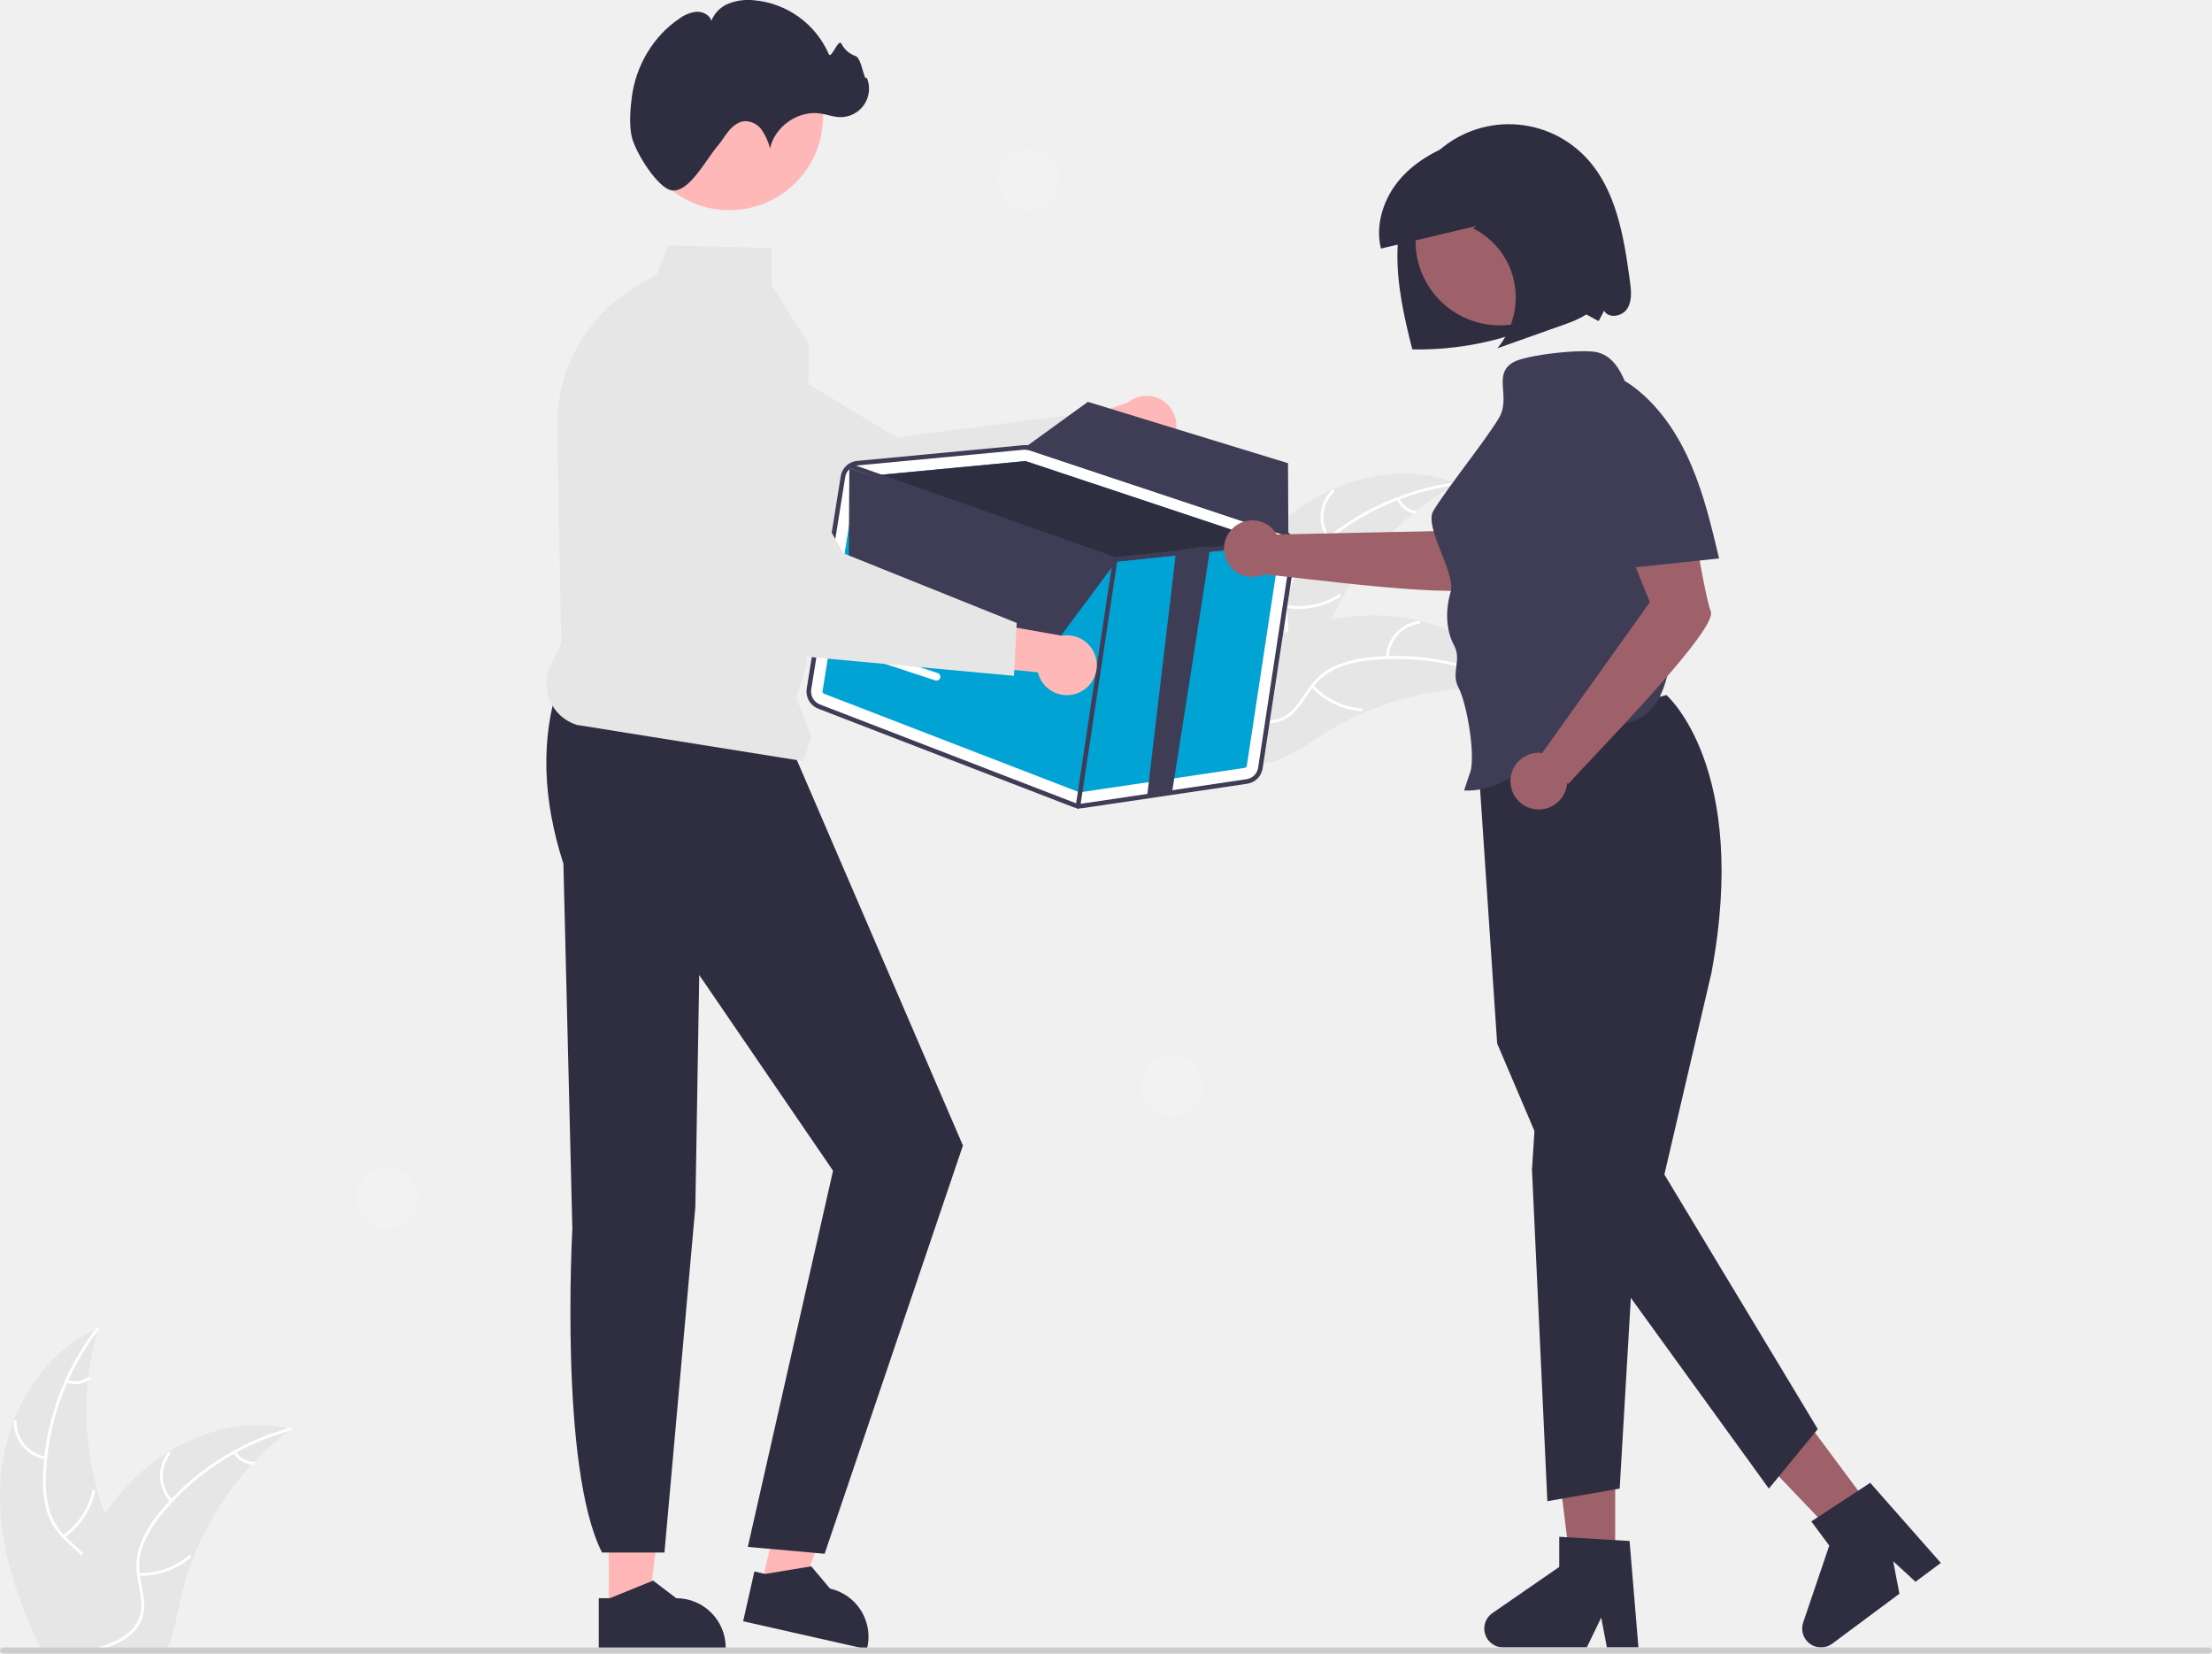
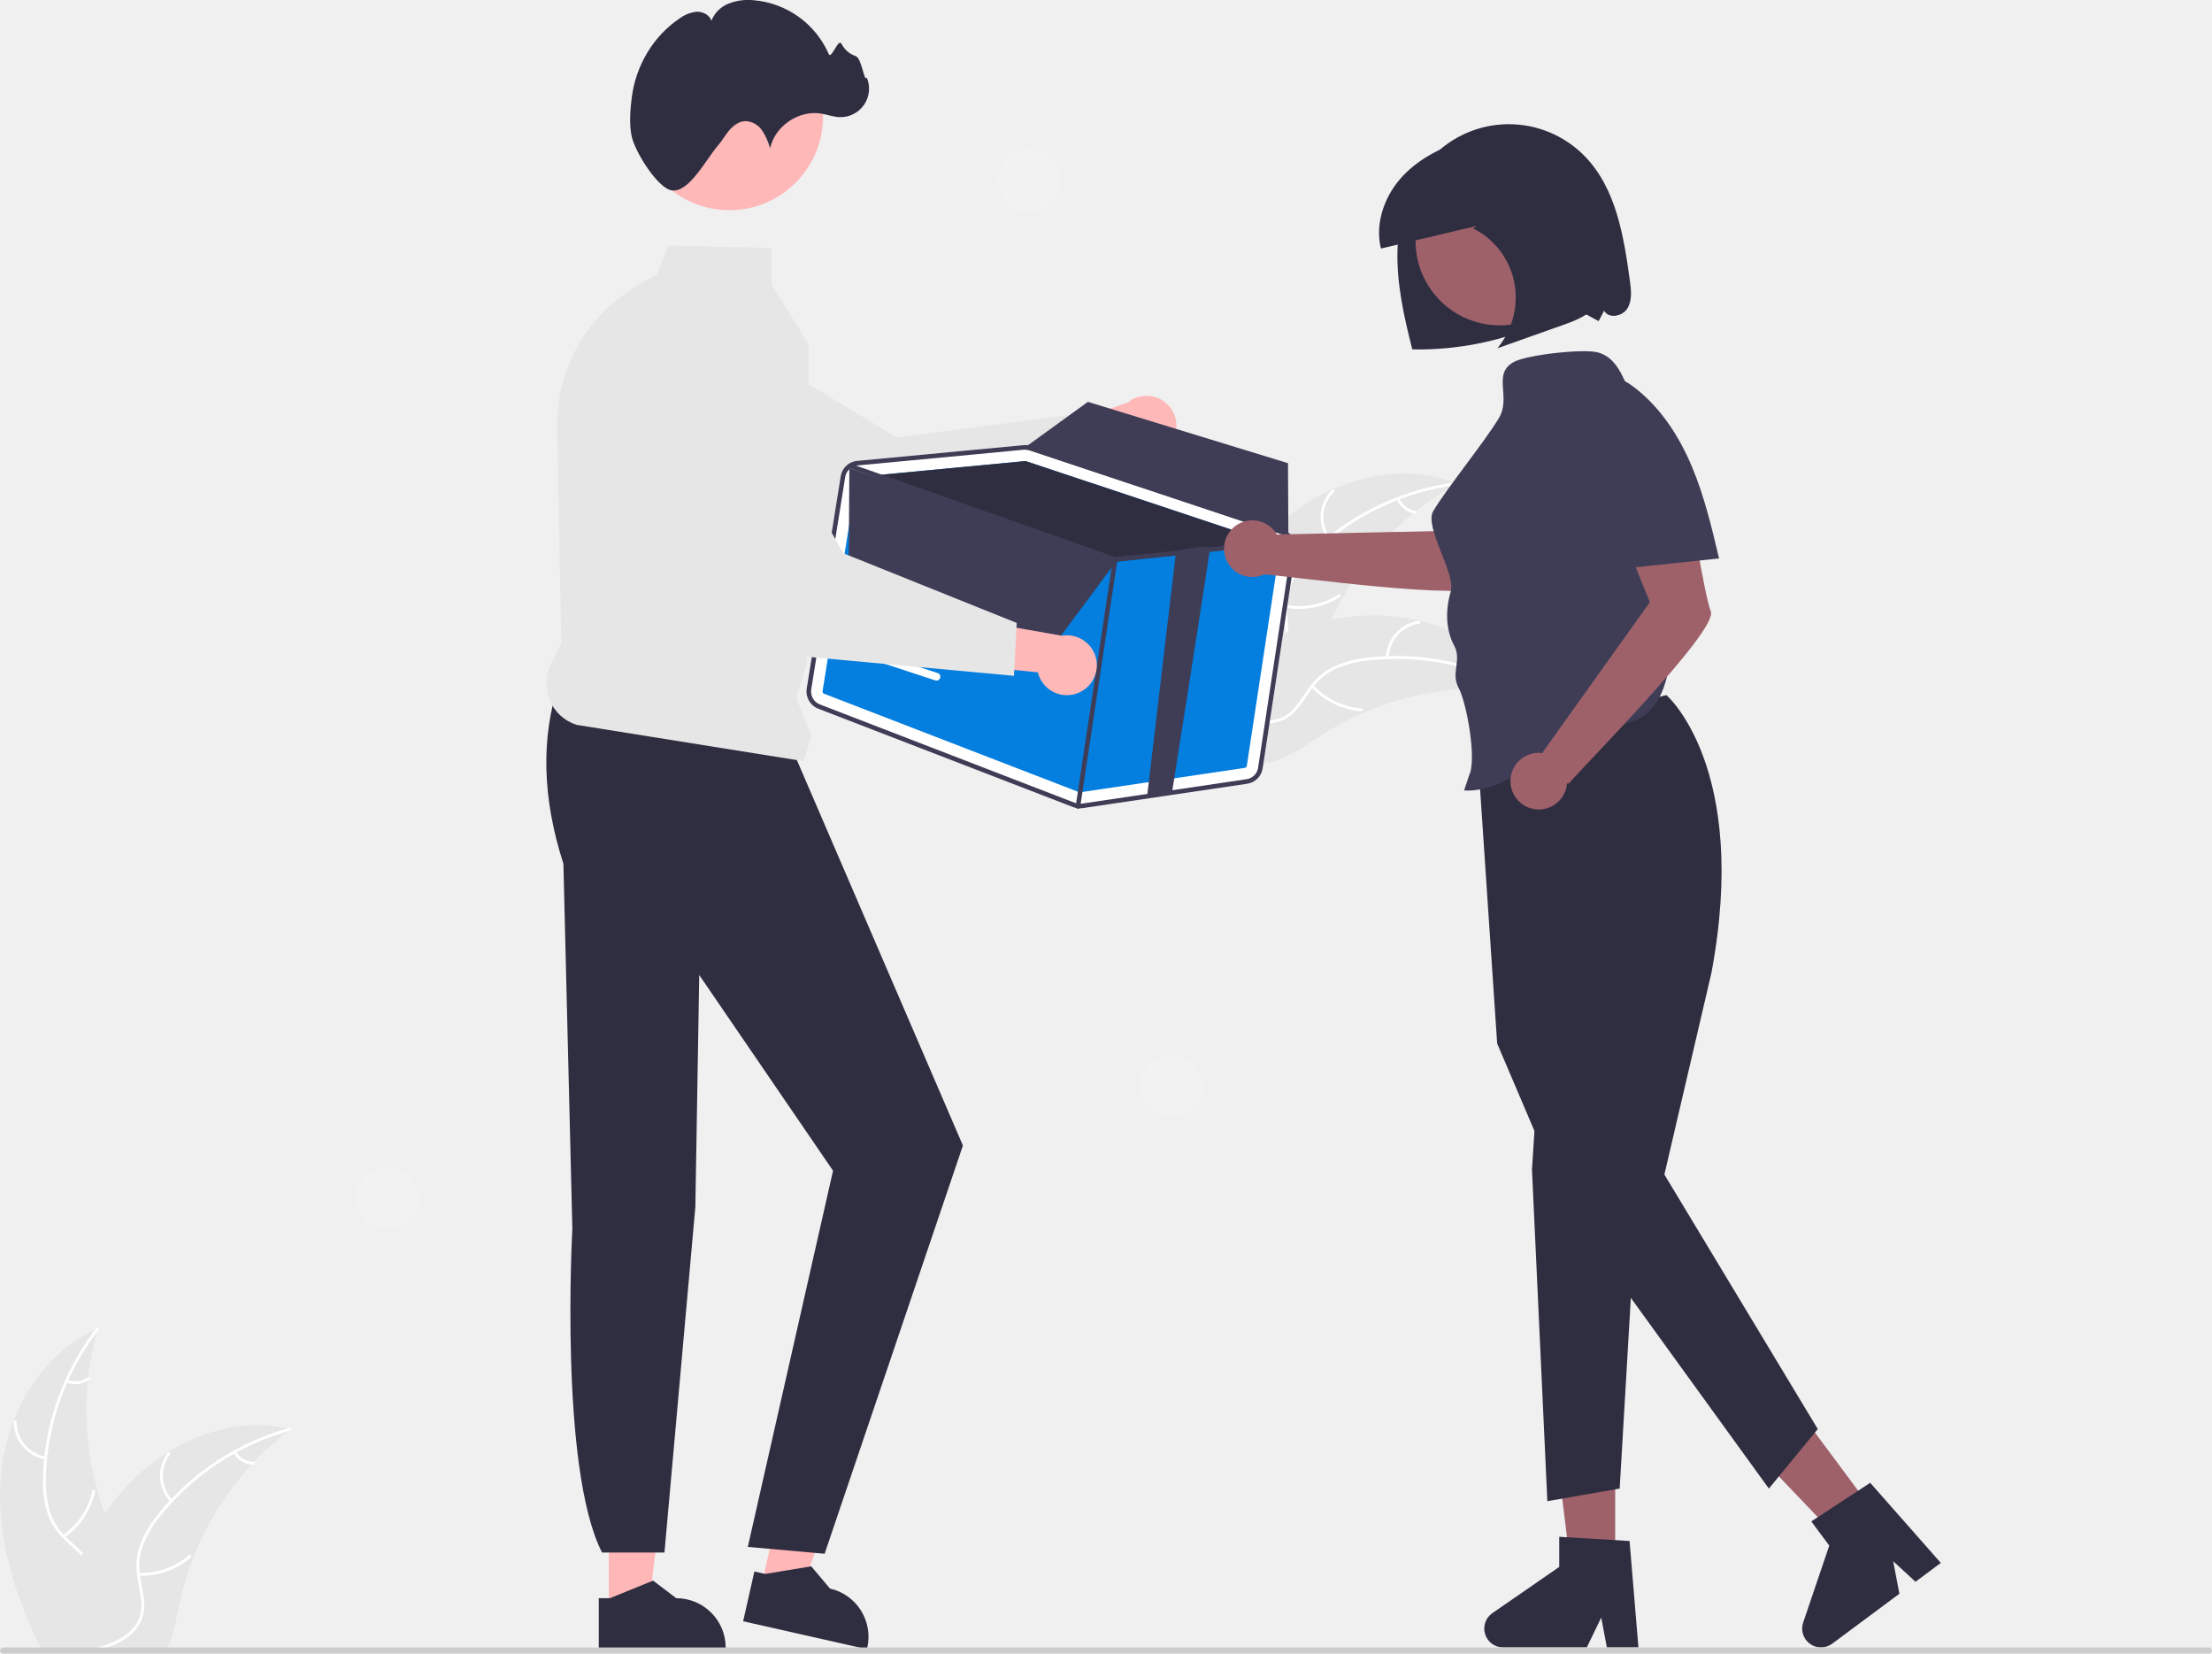
<svg xmlns="http://www.w3.org/2000/svg" width="862.703" height="644.786" viewBox="0 0 862.703 644.786" role="img" artist="Katerina Limpitsouni" source="https://undraw.co/">
  <polygon points="629.943 612.644 612.777 612.644 604.608 546.435 629.943 546.435 629.943 612.644" fill="#9e616a" />
  <path d="M807.651,769.992H795.341l-2.197-11.622-5.628,11.622H754.867A7.339,7.339,0,0,1,750.697,756.614l26.072-18.007v-11.749l27.424,1.637Z" transform="translate(-168.6484 -127.607)" fill="#2f2e41" />
  <polygon points="731.923 590.981 718.148 601.224 672.085 552.969 692.415 537.851 731.923 590.981" fill="#9e616a" />
  <path d="M925.588,737.048,915.71,744.393l-8.698-8.015,2.419,12.684-26.199,19.482a7.339,7.339,0,0,1-11.33-8.247l10.177-30.007-7.011-9.428,22.983-15.051Z" transform="translate(-168.6484 -127.607)" fill="#2f2e41" />
  <path d="M818.576,398.647s32.569,28.138,17.542,108.352l-18.345,78.597,59.829,99.256-19.077,23.208-77.78-107.433-28.185-66.114L744.652,416.843Z" transform="translate(-168.6484 -127.607)" fill="#2f2e41" />
  <polygon points="599.447 425.746 597.488 456.084 603.483 585.365 631.692 580.452 637.083 488.406 599.447 425.746" fill="#2f2e41" />
  <polygon points="237.445 628.211 252.796 628.21 260.098 569.001 237.443 569.002 237.445 628.211" fill="#ffb6b6" />
  <path d="M402.178,750.806l4.321-0,16.869-6.86,9.041,6.859H432.41A19.266,19.266,0,0,1,451.675,770.07v.626l-49.497.002Z" transform="translate(-168.6484 -127.607)" fill="#2f2e41" />
  <polygon points="296.932 618.538 311.905 621.918 332.071 565.772 309.972 560.782 296.932 618.538" fill="#ffb6b6" />
  <path d="M462.865,740.393l4.215.952,17.966-2.976,7.308,8.682.001 0a19.266,19.266,0,0,1,14.549,23.036l-.138.611L458.484,759.797Z" transform="translate(-168.6484 -127.607)" fill="#2f2e41" />
  <path d="M386.652,393.843c-7.197,21.706-6.436,45.268,1.73,70.556l3.491,142.378S386.671,700.146,403.454,733.002h24.34l12.051-134.751,1.513-90.446,52.182,76.306L460.305,730.799l29.957,2.678,53.934-159.191L477.652,419.843Z" transform="translate(-168.6484 -127.607)" fill="#2f2e41" />
  <path d="M667.346,332.015c18.617-16.777,46.309-25.212,69.537-15.805a115.466,115.466,0,0,0-51.888,59.935c-3.698,9.838-6.786,21.166-15.882,26.433-5.659,3.278-12.7,3.438-19.046,1.856-6.346-1.582-12.162-4.754-17.899-7.894l-1.632-.037C637.864,372.537,648.729,348.791,667.346,332.015Z" transform="translate(-168.6484 -127.607)" fill="#e6e6e6" />
  <path d="M736.753,316.719A98.692,98.692,0,0,0,681.847,342.65a42.5,42.5,0,0,0-8.345,10.377,24.376,24.376,0,0,0-2.818,12.516c.101,4.058.673,8.198-.214,12.21a14.925,14.925,0,0,1-7.425,9.689c-4.546,2.613-9.759,3.437-14.886,4.065-5.692.698-11.615,1.332-16.542,4.525-.597.387-1.162-.562-.566-.948,8.572-5.555,19.42-3.534,28.637-7.241,4.301-1.73,8.107-4.766,9.454-9.357,1.178-4.015.591-8.284.454-12.392a26.011,26.011,0,0,1,2.299-12.34,39.29,39.29,0,0,1,7.916-10.659,95.749,95.749,0,0,1,24.333-17.42A100.443,100.443,0,0,1,736.743,315.615c.703-.091.709,1.015.01,1.105Z" transform="translate(-168.6484 -127.607)" fill="#fff" />
  <path d="M686.447,337.791a14.807,14.807,0,0,1,1.632-19.104c.506-.499,1.305.265.798.764a13.711,13.711,0,0,0-1.482,17.774c.415.577-.536,1.14-.948.566Z" transform="translate(-168.6484 -127.607)" fill="#fff" />
  <path d="M670.362,363.491a28.539,28.539,0,0,0,20.394-4.083c.598-.385,1.164.564.566.948a29.685,29.685,0,0,1-21.23,4.206c-.701-.126-.427-1.197.27-1.071Z" transform="translate(-168.6484 -127.607)" fill="#fff" />
  <path d="M714.447,321.948a8.381,8.381,0,0,0,6.269,4.894c.702.117.427,1.188-.27,1.071a9.392,9.392,0,0,1-6.947-5.399.571.571,0,0,1,.191-.757.555.555,0,0,1,.757.191Z" transform="translate(-168.6484 -127.607)" fill="#fff" />
  <path d="M762.461,397.115c-.44-.061-.881-.122-1.328-.176a110.379,110.379,0,0,0-17.882-.908c-.462.007-.931.021-1.392.041a116.365,116.365,0,0,0-41.75,9.61,113.005,113.005,0,0,0-15.163,8.056c-6.688,4.234-13.602,9.358-21.078,11.085a19.386,19.386,0,0,1-2.362.421l-30.889-26.745c-.04-.096-.086-.185-.126-.282l-1.282-1.011c.239-.176.49-.353.729-.528.138-.102.283-.199.421-.301.094-.066.189-.133.27-.198.031-.022.063-.044.088-.059.081-.065.164-.117.239-.176q2.103-1.49,4.235-2.955c.006-.007.006-.007.019-.008a166.157,166.157,0,0,1,34.601-18.599c.367-.139.739-.285,1.12-.411a107.831,107.831,0,0,1,16.939-4.767,95.329,95.329,0,0,1,9.553-1.334,79.272,79.272,0,0,1,24.723,1.752c16.143,3.743,30.91,12.608,39.656,26.433C762.027,396.406,762.244,396.754,762.461,397.115Z" transform="translate(-168.6484 -127.607)" fill="#e6e6e6" />
  <path d="M762.052,397.446a98.692,98.692,0,0,0-59.452-12.353A42.5,42.5,0,0,0,689.69,388.354a24.376,24.376,0,0,0-9.785,8.297c-2.363,3.301-4.398,6.951-7.522,9.62a14.925,14.925,0,0,1-11.761,3.266c-5.203-.651-9.862-3.132-14.333-5.717-4.965-2.87-10.076-5.93-15.932-6.347-.71-.051-.59-1.149.119-1.098,10.189.726,17.633,8.871,27.225,11.46,4.476,1.208,9.343,1.075,13.182-1.779,3.358-2.496,5.459-6.258,7.823-9.621a26.011,26.011,0,0,1,9.265-8.469,39.29,39.29,0,0,1,12.738-3.745,95.749,95.749,0,0,1,29.917.742,100.443,100.443,0,0,1,32.085,11.596c.616.351-.045,1.237-.657.888Z" transform="translate(-168.6484 -127.607)" fill="#fff" />
  <path d="M709.199,383.983a14.807,14.807,0,0,1,12.805-14.271c.705-.093.883.997.177,1.091a13.711,13.711,0,0,0-11.884,13.299c-.016.711-1.114.588-1.098-.119Z" transform="translate(-168.6484 -127.607)" fill="#fff" />
  <path d="M680.883,394.819a28.539,28.539,0,0,0,18.742,9.018c.709.053.59,1.151-.119,1.098a29.685,29.685,0,0,1-19.483-9.424c-.484-.523.38-1.212.861-.692Z" transform="translate(-168.6484 -127.607)" fill="#fff" />
  <path d="M741.094,388.191a8.381,8.381,0,0,0,2.058,7.682c.49.516-.374,1.205-.861.692a9.392,9.392,0,0,1-2.296-8.493.571.571,0,0,1,.609-.49.555.555,0,0,1,.49.609Z" transform="translate(-168.6484 -127.607)" fill="#fff" />
  <path d="M219.922,754.743c-1.45,5.44-5.26,9.97-9.86,13.27-.75.54-1.52,1.04-2.3,1.51-.24.14-.48.29-.73.42q-.405.24-.81.45h-21.63c-.39-.79-.77-1.59-1.15-2.38-9.27-19.48-15.78-40.5-14.67-61.91a79.254,79.254,0,0,1,5.17-24.25c5.94-15.47,16.78-28.86,31.69-35.6.37-.17.76-.34,1.14-.5-.12.43-.24.85-.36,1.28a110.785,110.785,0,0,0-3.38,17.59c-.06.46-.11.92-.15,1.39a116.054,116.054,0,0,0,3.72,42.69c.01.03.02.07.03.1q1.275,4.605,2.96,9.07c.88,2.35,1.83,4.67,2.87,6.95C216.802,734.393,222.622,744.593,219.922,754.743Z" transform="translate(-168.6484 -127.607)" fill="#e6e6e6" />
  <path d="M207.042,646.203c-.21.28-.42.55-.63.83a98.129,98.129,0,0,0-11.12,18.76c-.16.33-.31.66-.44,1a97.814,97.814,0,0,0-7.82,29.24,1.49,1.49,0,0,0-.02.21c-.25,2.36-.4,4.74-.46,7.12a42.48,42.48,0,0,0,1.43,13.24,23.769,23.769,0,0,0,5.46,9.42c.25.27.5.54.77.8.2.21.42.42.63.62,2.02,1.93,4.23,3.72,6.13,5.79a21.432,21.432,0,0,1,2.35,3,14.904,14.904,0,0,1,1.6,12.1c-1.36,5.06-4.47,9.33-7.65,13.4-1.59,2.04-3.23,4.1-4.65,6.28-.52.78-1,1.57-1.44,2.38h-1.26c.42-.81.88-1.6,1.38-2.38,3.65-5.75,8.84-10.69,11.53-17.02,1.82-4.27,2.37-9.11.07-13.3a17.682,17.682,0,0,0-2.43-3.38c-1.83-2.07-4.02-3.84-6.01-5.71-.5-.47-.99-.95-1.46-1.45a24.964,24.964,0,0,1-5.64-8.9,39.23,39.23,0,0,1-1.94-13.13c0-2.84.15-5.7.43-8.54.03-.36.07-.73.11-1.1a100.767,100.767,0,0,1,19.67-49.23c.2-.28.41-.55.62-.82C206.682,644.873,207.472,645.653,207.042,646.203Z" transform="translate(-168.6484 -127.607)" fill="#fff" />
  <path d="M186.365,696.678a14.807,14.807,0,0,1-12.354-14.663.553.553,0,0,1,1.105-.024,13.711,13.711,0,0,0,11.52,13.616c.701.114.427,1.185-.27,1.071Z" transform="translate(-168.6484 -127.607)" fill="#fff" />
  <path d="M193.164,726.224a28.539,28.539,0,0,0,11.533-17.308c.151-.695,1.222-.424,1.071.27a29.685,29.685,0,0,1-12.038,17.986c-.585.406-1.148-.544-.566-.948Z" transform="translate(-168.6484 -127.607)" fill="#fff" />
  <path d="M194.961,665.676a8.381,8.381,0,0,0,7.893-.972c.579-.414,1.142.538.566.948a9.392,9.392,0,0,1-8.73,1.094.571.571,0,0,1-.4-.671.555.555,0,0,1,.671-.4Z" transform="translate(-168.6484 -127.607)" fill="#fff" />
  <path d="M282.062,684.873c-.35.27-.71.54-1.06.82a110.362,110.362,0,0,0-13.29,12c-.32.33-.64.67-.95,1.01l-.01.01a116.347,116.347,0,0,0-22.66,36.14l-.03.09c-.01.03-.02.05-.03.08a114.443,114.443,0,0,0-5.03,16.42c-1.22,5.46-2.22,11.31-4.13,16.57-.29.81-.61,1.61-.95,2.38h-44.46c.15-.79.31-1.59.47-2.38a160.302,160.302,0,0,1,10.54-33.7c.16-.36.32-.72.5-1.08a108.305,108.305,0,0,1,8.61-15.35.01.01,0,0,1,.01-.01,94.956,94.956,0,0,1,5.8-7.69,79.119,79.119,0,0,1,18.72-16.24c.04-.03.09-.05.13-.08,14.04-8.71,30.68-12.86,46.59-9.27h.01C281.252,684.683,281.652,684.773,282.062,684.873Z" transform="translate(-168.6484 -127.607)" fill="#e6e6e6" />
  <path d="M282.012,685.403c-.34.09-.68.19-1.01.29a98.589,98.589,0,0,0-20.17,8.27c-.32.17-.64.35-.96.53a98.255,98.255,0,0,0-23.79,18.59.035.035,0,0,0-.01.02c-.08.08-.17.17-.24.25-1.6,1.72-3.14,3.51-4.6,5.35a42.769,42.769,0,0,0-6.82,11.43,23.674,23.674,0,0,0-1.31,10.81c.03.37.08.73.13,1.1.04.29.08.58.13.88.66,4.01,1.8,8.03,1.48,12.12a14.909,14.909,0,0,1-6.01,10.63,23.794,23.794,0,0,1-3.68,2.34,36.852,36.852,0,0,1-5.77,2.38h-3.93c.53-.15,1.05-.3,1.58-.45a48.212,48.212,0,0,0,5.53-1.93,26.912,26.912,0,0,0,3-1.48c4.02-2.31,7.37-5.85,8.07-10.58.61-4.14-.57-8.28-1.27-12.33-.12-.7-.23-1.39-.29-2.08a24.439,24.439,0,0,1,.85-10.46,39.062,39.062,0,0,1,6.36-11.66,83.355,83.355,0,0,1,5.48-6.55q.36-.405.75-.81a100.901,100.901,0,0,1,24.21-18.73h.01a99.288,99.288,0,0,1,21.1-8.74h.01c.33-.1.67-.2,1-.29C282.532,684.123,282.692,685.213,282.012,685.403Z" transform="translate(-168.6484 -127.607)" fill="#fff" />
  <path d="M235.116,713.252a14.807,14.807,0,0,1-1.036-19.145c.432-.564,1.329.081.896.646A13.711,13.711,0,0,0,235.977,712.56c.491.514-.372,1.203-.861.692Z" transform="translate(-168.6484 -127.607)" fill="#fff" />
  <path d="M222.755,740.937a28.539,28.539,0,0,0,19.629-6.876c.539-.464,1.231.397.692.861a29.685,29.685,0,0,1-20.441,7.113c-.712-.028-.589-1.126.119-1.098Z" transform="translate(-168.6484 -127.607)" fill="#fff" />
  <path d="M260.644,693.674a8.381,8.381,0,0,0,6.888,3.977c.712.019.588,1.117-.119,1.098a9.392,9.392,0,0,1-7.629-4.382.571.571,0,0,1,.084-.776.555.555,0,0,1,.776.084Z" transform="translate(-168.6484 -127.607)" fill="#fff" />
  <path d="M625.031,300.737a11.599,11.599,0,0,1-17.767.838l-37.8,16.44,3.682-21.102,35.331-12.377a11.662,11.662,0,0,1,16.554,16.201Z" transform="translate(-168.6484 -127.607)" fill="#ffb8b8" />
  <path d="M599.806,307.325l-87.798,39.108-.188-.067-100.067-35.659a32.96,32.96,0,0,1-14.782-42.756h0a32.924,32.924,0,0,1,46.987-14.637l74.469,44.859,72.211-9.359Z" transform="translate(-168.6484 -127.607)" fill="#e6e6e6" />
  <path d="M1031.352,771.203a1.187,1.187,0,0,1-1.19,1.19h-860.29a1.19,1.19,0,0,1,0-2.38h860.29A1.187,1.187,0,0,1,1031.352,771.203Z" transform="translate(-168.6484 -127.607)" fill="#ccc" />
  <path d="M481.992,424.404l-88.506-14.157a16.893,16.893,0,0,1-9.956-23.646l4.014-8.028-1.559-84.347A62.482,62.482,0,0,1,416.322,239.572l8.631-5.161,4.362-11.077,40.22.981.117,14.527,14.404,22.968-0.0.095-.904,125.014-3.97,12.901,6.002,15.006Z" transform="translate(-168.6484 -127.607)" fill="#e6e6e6" />
  <circle cx="284.459" cy="45.41" r="36.544" fill="#ffb8b8" />
  <path d="M415.054,180.984c-1.09-4.592-.59-11.053.026-15.677,1.615-12.121,8.346-23.645,18.573-30.47a13.38,13.38,0,0,1,6.665-2.648c2.419-.101,5.042,1.194,5.785,3.499a11.993,11.993,0,0,1,6.766-6.709,21.136,21.136,0,0,1,9.631-1.297,35.197,35.197,0,0,1,29.363,20.989c.976,2.319,3.702-6.246,4.939-4.055a9.741,9.741,0,0,0,5.524,4.853c2.423.676,3.408,10.66,4.361,8.332a11.098,11.098,0,0,1-10.611,15.475c-2.466-.092-4.825-.999-7.262-1.39-8.715-1.396-17.96,4.923-19.823,13.551a23.987,23.987,0,0,0-3.156-7.021,8.119,8.119,0,0,0-6.513-3.579c-2.48.093-4.659,1.714-6.268,3.603s-2.817,4.093-4.438,5.972c-4.755,5.513-11.187,18.37-17.965,17.432C425.303,201.103,416.542,187.253,415.054,180.984Z" transform="translate(-168.6484 -127.607)" fill="#2f2e41" />
  <path d="M674.012,342.148a7.133,7.133,0,0,0-4.807-7.854l-98.413-32.777a7.132,7.132,0,0,0-2.933-.337l-24.667,2.333-14.154,1.343-26.119,2.468a7.155,7.155,0,0,0-6.384,5.99l-13.261,82.838a7.186,7.186,0,0,0,4.484,7.796l99.44,38.384a6.947,6.947,0,0,0,1.446.388,7.136,7.136,0,0,0,2.176.016l64.255-9.523a7.121,7.121,0,0,0,6.023-5.999Z" transform="translate(-168.6484 -127.607)" fill="#fff" />
-   <path d="M490.013,398.11l99.44,38.382a.897.897,0,0,0,.457.054l64.247-9.522a.883.883,0,0,0,.755-.752l12.92-85.067a.905.905,0,0,0-.599-.982l-.662-.224-97.758-32.546a.678.678,0,0,0-.137-.033.887.887,0,0,0-.23-.012l-60.164,5.693-4.774.448a.903.903,0,0,0-.795.748l-13.259,82.834A.897.897,0,0,0,490.013,398.11Z" transform="translate(-168.6484 -127.607)" fill="#00A3D4" />
+   <path d="M490.013,398.11l99.44,38.382a.897.897,0,0,0,.457.054l64.247-9.522a.883.883,0,0,0,.755-.752l12.92-85.067a.905.905,0,0,0-.599-.982l-.662-.224-97.758-32.546a.678.678,0,0,0-.137-.033.887.887,0,0,0-.23-.012l-60.164,5.693-4.774.448a.903.903,0,0,0-.795.748l-13.259,82.834A.897.897,0,0,0,490.013,398.11Z" transform="translate(-168.6484 -127.607)" fill="#047edf" />
  <path d="M508.282,313.102l60.164-5.693a.887.887,0,0,1,.23.012.678.678,0,0,1,.137.033l97.758,32.546-25.787,2.73-9.65,1.017-27.46,2.901a1.939,1.939,0,0,1-.241-.003c-.049-.015-.098-.029-.156-.045Z" transform="translate(-168.6484 -127.607)" fill="#2f2e41" />
  <path d="M487.758,403.952l99.44,38.382a6.722,6.722,0,0,0,1.45.38,7.224,7.224,0,0,0,2.177.027l64.247-9.522a7.135,7.135,0,0,0,6.028-6.004l12.91-85.068a7.19,7.19,0,0,0-.418-3.717c-.065-.157-.131-.314-.207-.462a6.99,6.99,0,0,0-2.264-2.698,7.138,7.138,0,0,0-1.916-.977l-.117-.041-98.292-32.738a8.955,8.955,0,0,0-1.227-.298,7.086,7.086,0,0,0-1.715-.033l-24.663,2.325-14.153,1.35L502.917,307.326a7.092,7.092,0,0,0-3.019.997,1.329,1.329,0,0,0-.202.121,1.192,1.192,0,0,0-.13.098,7.148,7.148,0,0,0-3.027,4.764l-13.27,82.843A7.194,7.194,0,0,0,487.758,403.952Zm10.542-90.357a5.3,5.3,0,0,1,1.27-2.671,4.651,4.651,0,0,1,.676-.659,5.317,5.317,0,0,1,2.324-1.084,4.059,4.059,0,0,1,.509-.072l43.985-4.155,20.965-1.995c.142-.017.273-.014.404-.022a5.007,5.007,0,0,1,.948.07,4.145,4.145,0,0,1,.845.201l98.408,32.779c.078.028.146.054.223.082a5.218,5.218,0,0,1,2.273,1.654,5.259,5.259,0,0,1,1.121,4.145l-12.921,85.077a5.349,5.349,0,0,1-4.509,4.502l-64.257,9.521a5.413,5.413,0,0,1-2.723-.31l-99.441-38.372a5.402,5.402,0,0,1-3.359-5.846Z" transform="translate(-168.6484 -127.607)" fill="#3f3d56" />
  <path d="M499.352,308.994a.877.877,0,0,1,.268-.386,1.051,1.051,0,0,1,.129-.088c.042-.016.084-.042.126-.058a.873.873,0,0,1,.624-.011l2.07.73,101.116,35.669,23.665-2.5,13.243-1.397,28.029-2.967,2.506-.263.487-.054a.904.904,0,0,1,.952.654.739.739,0,0,1,.026.143.893.893,0,0,1-.55.922.988.988,0,0,1-.248.067l-3.409.357-27.603,2.918-9.65,1.017-27.46,2.901a1.939,1.939,0,0,1-.241-.003c-.049-.015-.098-.029-.156-.045L500.245,310.265l-.35-.124a.67.67,0,0,1-.219-.121A.91.91,0,0,1,499.352,308.994Z" transform="translate(-168.6484 -127.607)" fill="#3f3d56" />
  <path d="M588.919,442.975a.894.894,0,0,1-.743-1.016l14.517-96.334a.894.894,0,0,1,1.017-.751l.008.001a.894.894,0,0,1,.743,1.016l-14.517,96.334a.894.894,0,0,1-1.017.751Z" transform="translate(-168.6484 -127.607)" fill="#3f3d56" />
  <path d="M625.716,436.863l-9.655,1.019,11.293-95.535s12.895-2.335,13.24-1.398C640.806,341.508,625.808,436.251,625.716,436.863Z" transform="translate(-168.6484 -127.607)" fill="#3f3d56" />
  <polygon points="331.25 182.533 330.99 226.1 408.116 255.488 435.813 218.284 331.25 182.533" fill="#3f3d56" />
  <path d="M671.131,337.725a5.301,5.301,0,0,0-2.497-1.737l-98.406-32.778a5.106,5.106,0,0,0-.848-.207,5.009,5.009,0,0,0-.951-.071l.16-.997.985-.713,23.368-16.919,78.041,23.917.135,27.052Z" transform="translate(-168.6484 -127.607)" fill="#3f3d56" />
  <path d="M503.829,380.08a1.513,1.513,0,0,1,.326.068l30.194,9.917a1.5,1.5,0,0,1-.936,2.851l-30.194-9.917a1.5,1.5,0,0,1,.61-2.919Z" transform="translate(-168.6484 -127.607)" fill="#fff" />
  <circle cx="457.003" cy="423.236" r="12" fill="#f2f2f2" />
  <circle cx="151.003" cy="467.236" r="12" fill="#f2f2f2" />
  <circle cx="401.003" cy="70.236" r="12" fill="#f2f2f2" />
  <path d="M589.34,397.729A11.599,11.599,0,0,1,573.433,389.771L532.421,385.628l13.53-16.606,36.871,6.481a11.662,11.662,0,0,1,6.518,22.226Z" transform="translate(-168.6484 -127.607)" fill="#ffb8b8" />
  <path d="M564.115,391.141l-95.708-8.818-.131-.151L398.425,302.135a32.96,32.96,0,0,1,8.013-44.523h0a32.924,32.924,0,0,1,48.144,10.209l43.022,75.544,67.565,27.147Z" transform="translate(-168.6484 -127.607)" fill="#e6e6e6" />
  <path d="M804.339,237.224c-2.377-17.434-5.358-36.152-17.654-48.737a41.35,41.35,0,0,0-59.744.618c-8.951,9.549-12.904,22.957-13.265,36.04s2.552,26.021,5.784,38.703a119.29,119.29,0,0,0,49.786-9.799c3.926-1.704,7.789-3.631,11.937-4.686,4.148-1.056,7.105,1.601,10.963,3.453l2.118-4.055c1.734,3.227,7.102,2.27,9.05-.832C805.26,244.826,804.834,240.853,804.339,237.224Z" transform="translate(-168.6484 -127.607)" fill="#2f2e41" />
  <path d="M736.532,334.532l-69.876,1.494a11.055,11.055,0,1,0-4.94,15.574c9.268.527,81.772,10.817,86.097,4.185,4.39-6.731,27.824-30.486,27.824-30.486l-18.013-25.644Z" transform="translate(-168.6484 -127.607)" fill="#9e616a" />
  <circle cx="584.911" cy="94.035" r="32.83" fill="#9e616a" />
-   <path d="M599.361,299.184" transform="translate(-168.6484 -127.607)" fill="#00A3D4" />
+   <path d="M599.361,299.184" transform="translate(-168.6484 -127.607)" fill="#047edf" />
  <path d="M806.142,284.811c-3.869-7.7-5.749-17.212-13.997-19.708-5.57-1.686-28.097.84-33.173,3.686-8.444,4.733-.792,13.602-5.773,21.902-5.415,9.023-20.132,27.13-25.547,36.152-3.723,6.203,8.817,24.409,6.804,31.358-2.013,6.948-2.11,14.747,1.32,21.117,3.069,5.701-1.371,10.745,1.715,16.437,3.21,5.92,7.148,28.053,4.161,34.088l-2,6c19.847,1.166,36.535-22.544,56.258-25.042,4.899-.62,9.986-1.431,14.023-4.274,5.946-4.189,8.297-11.789,9.766-18.913A159.326,159.326,0,0,0,806.142,284.811Z" transform="translate(-168.6484 -127.607)" fill="#3f3d56" />
  <path d="M835.898,366.112c-2.764-7.546-7.769-40.537-7.769-40.537l-31.324-.918,15.314,37.772-41.79,58.503s.077.129.218.358a11.052,11.052,0,1,0,9.27,11.745.763.763,0,0,0,.958-.164C785.425,427.035,838.662,373.658,835.898,366.112Z" transform="translate(-168.6484 -127.607)" fill="#9e616a" />
  <path d="M839.083,345.277c-2.875-12.135-5.772-24.335-10.619-35.826s-11.787-22.343-21.547-30.105c-3.12-2.482-6.609-4.672-10.521-5.444-3.911-.772-8.32.092-11.067,2.981-4.396,4.624-3.073,12.045-1.461,18.218Q791,322.402,798.131,349.703q20.594-2.183,41.188-4.366Z" transform="translate(-168.6484 -127.607)" fill="#3f3d56" />
  <path d="M793.787,226.196c-1.209-7.942-2.472-15.95-5.312-23.429-2.84-7.478-7.419-14.482-13.986-18.719-10.399-6.707-23.862-5.414-35.521-1.555-9.016,2.984-17.818,7.519-24.176,14.809-6.358,7.291-9.93,17.694-7.564,27.227q18.655-4.407,37.309-8.815l-1.361.962a30.038,30.038,0,0,1,16.031,20.893,31.122,31.122,0,0,1-6.566,25.848q12.722-4.513,25.445-9.026c5.235-1.857,10.838-3.997,13.943-8.76C795.627,240.107,794.791,232.787,793.787,226.196Z" transform="translate(-168.6484 -127.607)" fill="#2f2e41" />
</svg>
